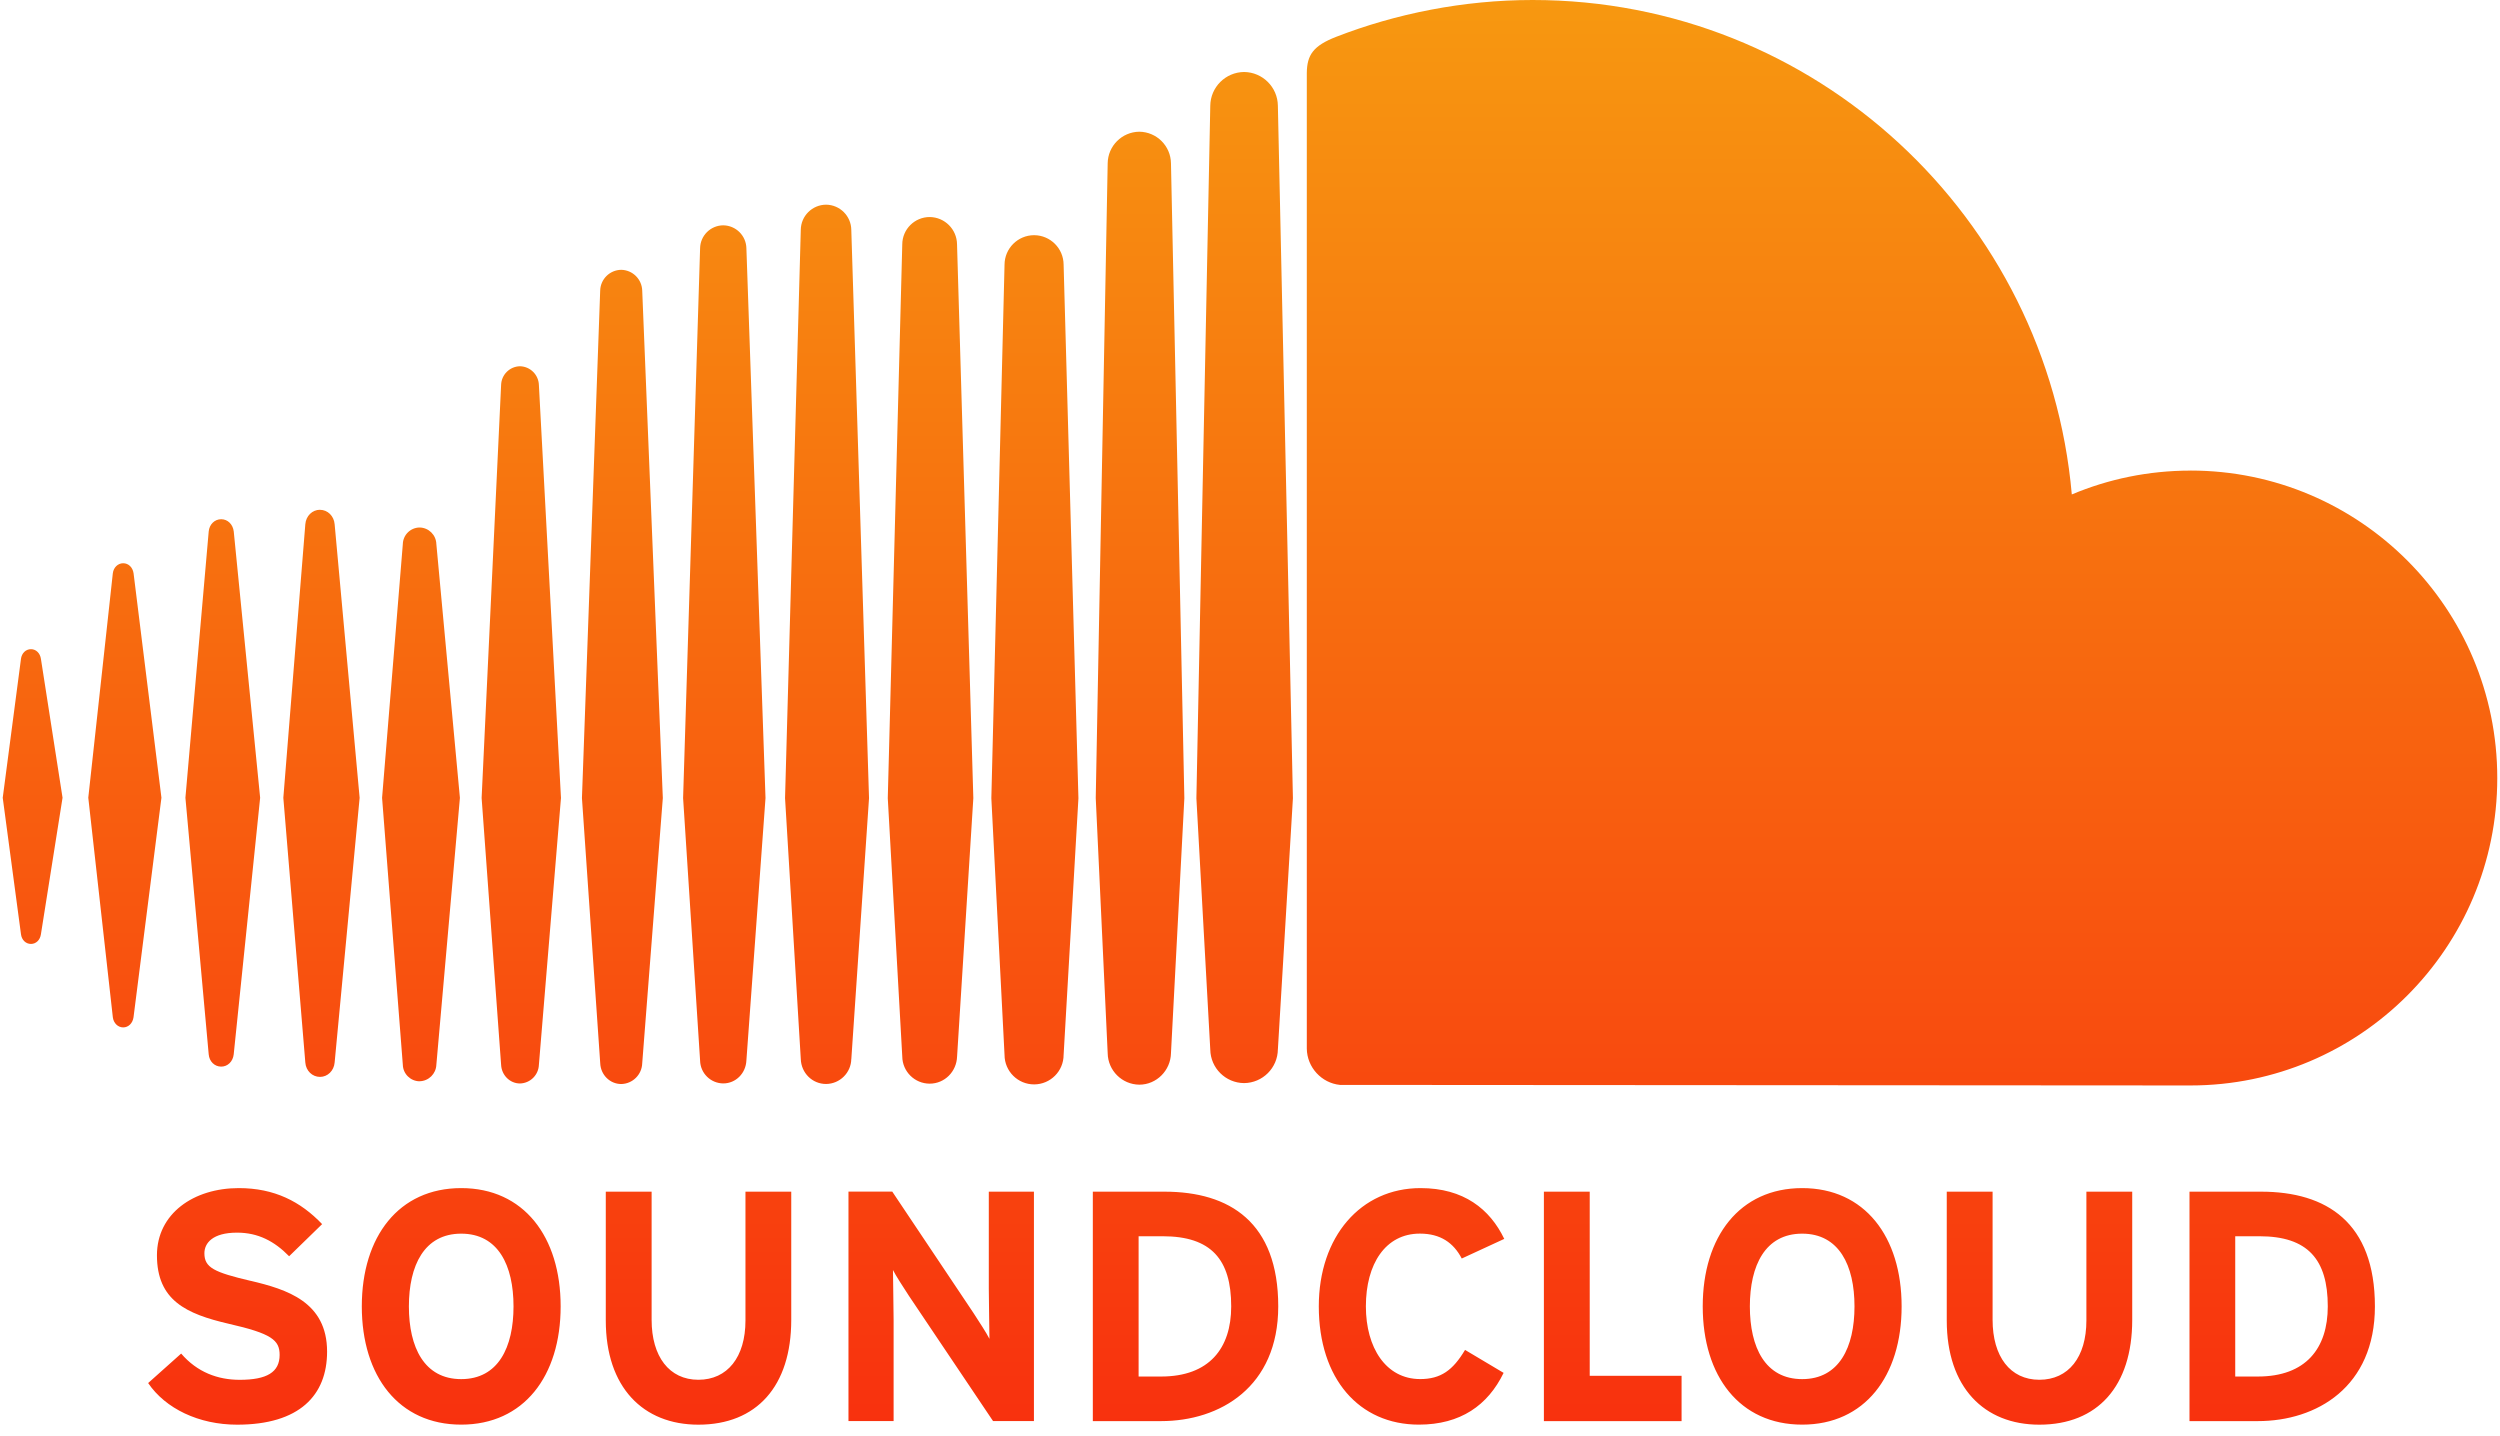
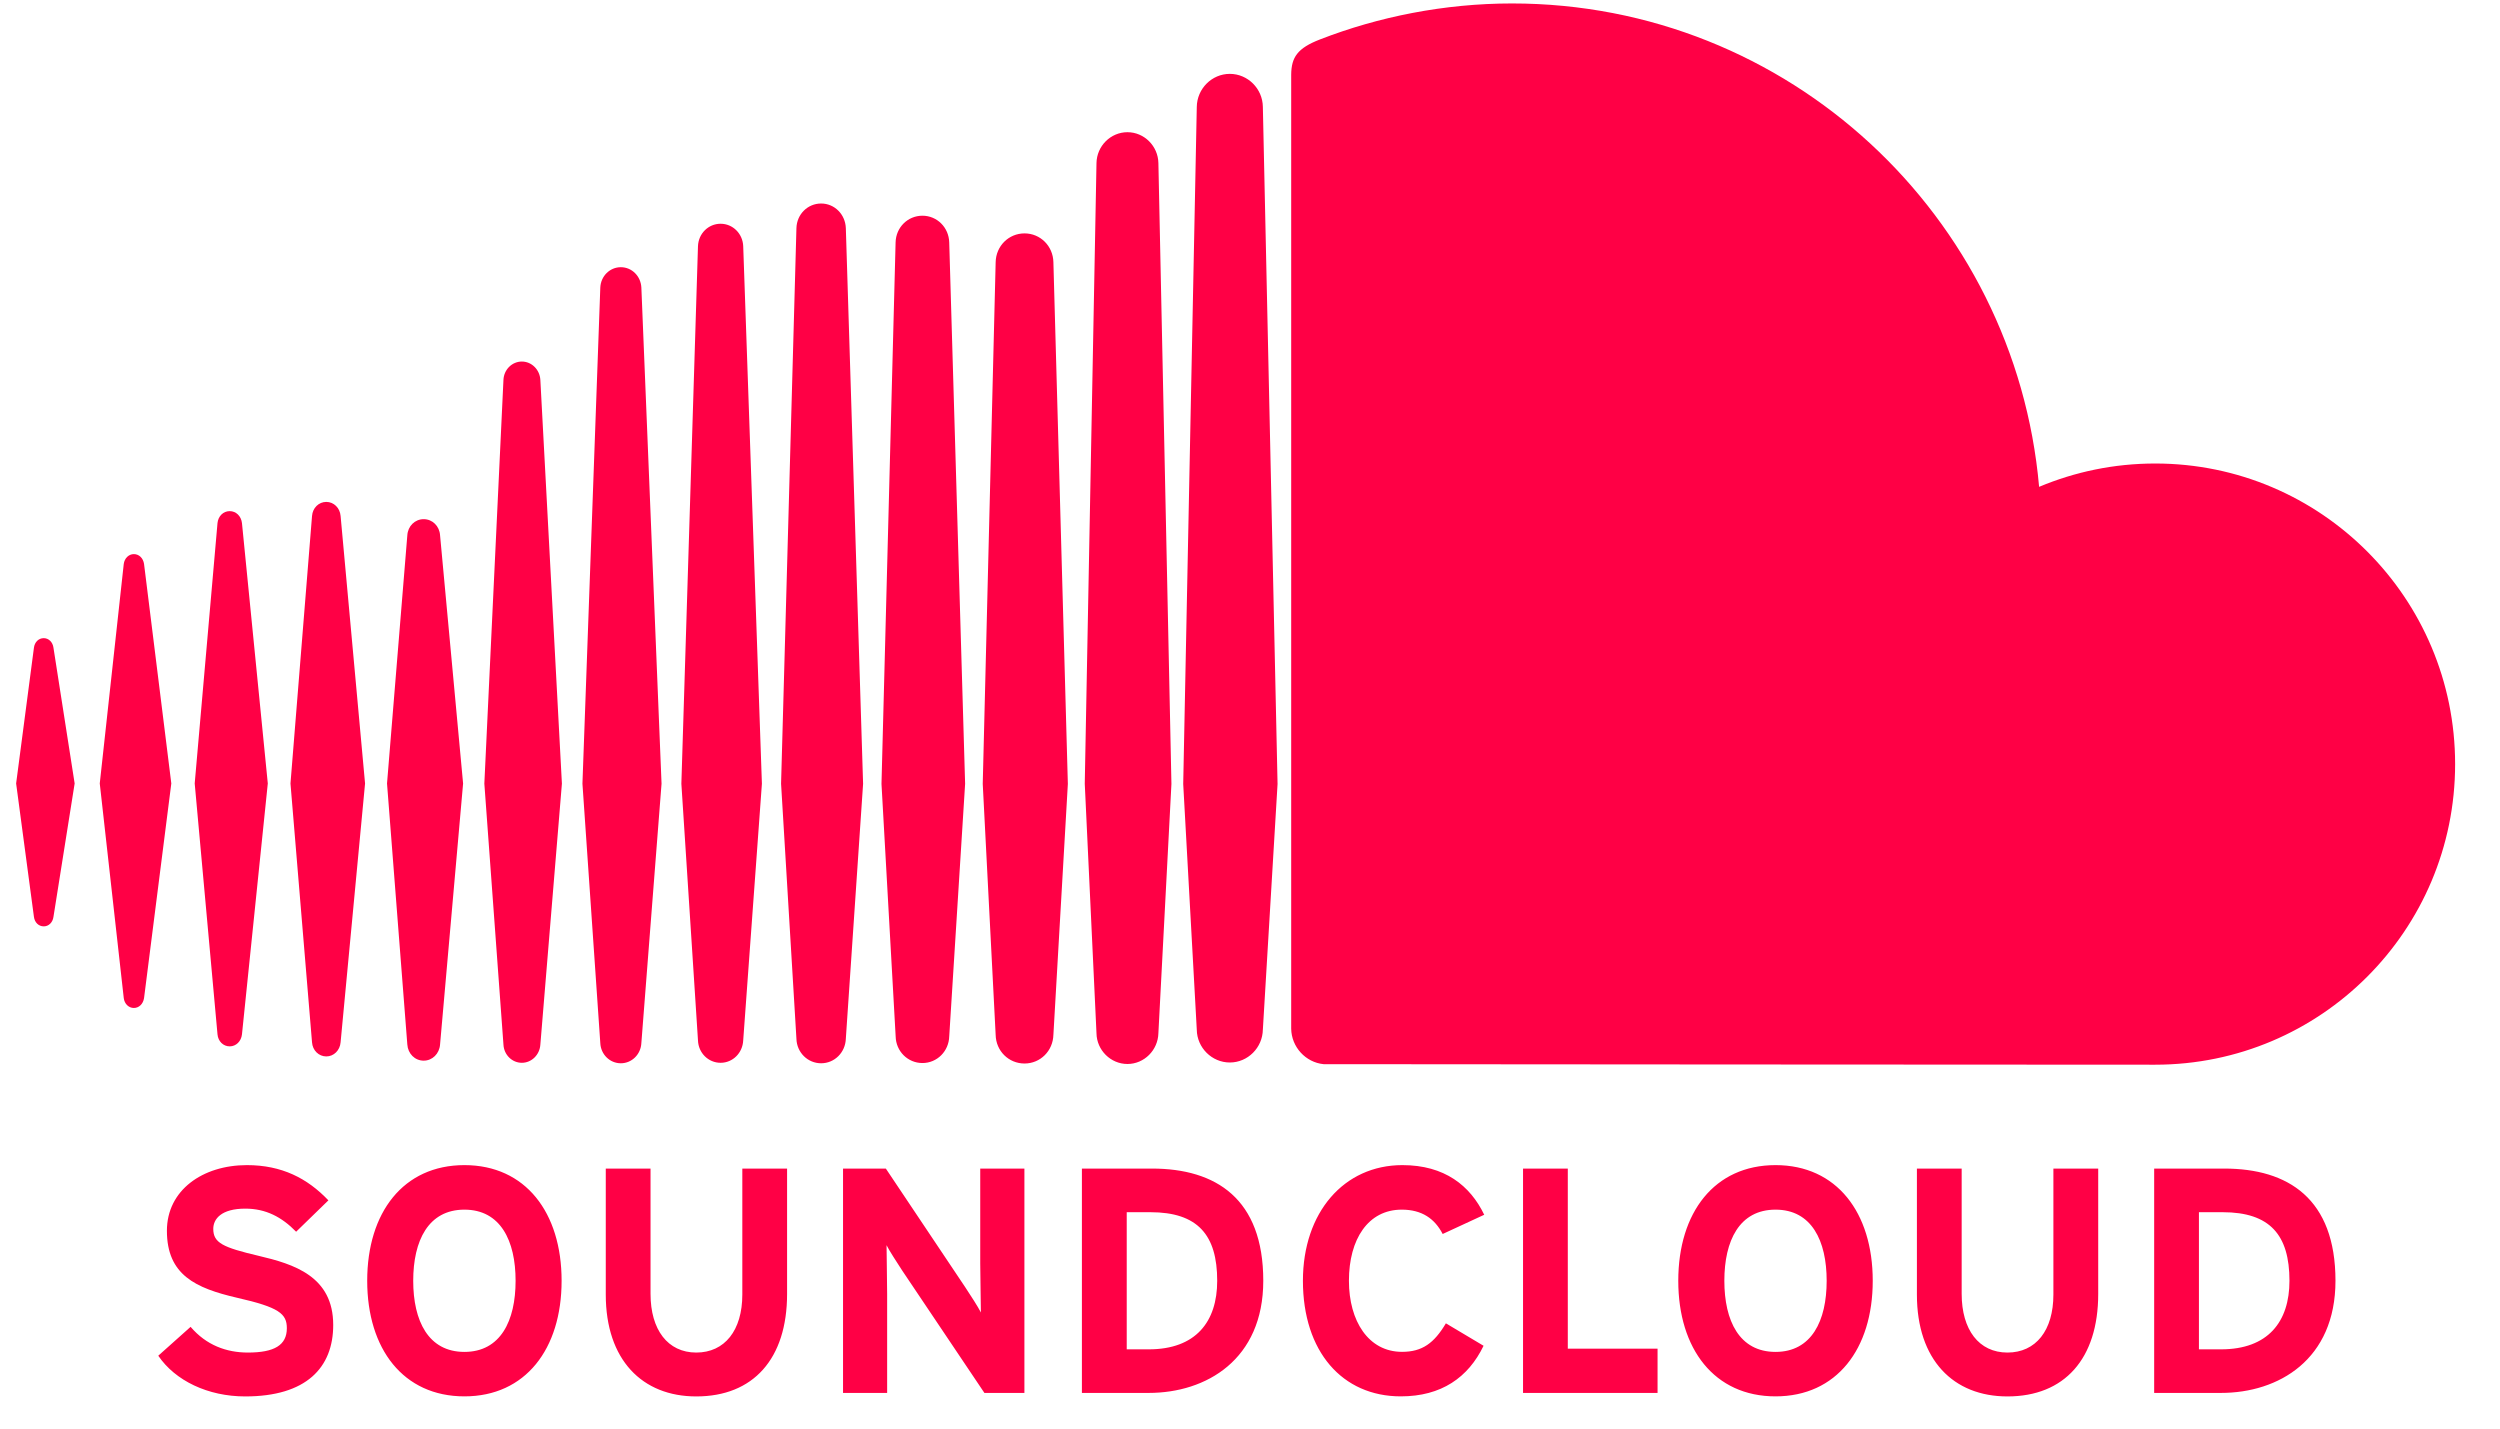
- <svg xmlns="http://www.w3.org/2000/svg" width="54" height="31">
-   <defs>
-     <linearGradient x1="49.995%" y1="-.014%" x2="49.995%" y2="99.986%" id="a">
-       <stop stop-color="#F79810" offset="0%" />
-       <stop stop-color="#F8310E" offset="100%" />
-     </linearGradient>
-   </defs>
-   <path d="M.67 14.022c-.113 0-.202.087-.217.21l-.394 3 .394 2.946c.015.125.104.211.216.211.11 0 .198-.086.215-.21l.467-2.948-.467-2.999c-.017-.123-.106-.21-.215-.21zm2.215-1.639c-.019-.129-.11-.217-.224-.217s-.209.091-.224.217l-.53 4.848.53 4.741c.015.127.11.22.224.22.113 0 .205-.09.223-.219l.603-4.742-.602-4.848zm8.347-4.472a.416.416 0 0 0-.408.405l-.421 8.92.421 5.764c.011.225.19.403.408.403a.419.419 0 0 0 .408-.404V23l.477-5.764-.477-8.92a.419.419 0 0 0-.408-.405zm-4.32 3.1c-.167 0-.303.134-.317.312l-.475 5.91.475 5.718c.013.177.15.31.317.31.165 0 .301-.133.316-.31l.54-5.718-.54-5.911c-.015-.177-.151-.31-.316-.31zm8.71 12.391c.27 0 .488-.218.5-.496l.413-5.668-.413-11.875a.506.506 0 0 0-.5-.496.504.504 0 0 0-.5.497l-.367 11.874.367 5.67a.504.504 0 0 0 .5.494zm8.987.027c.371 0 .677-.306.684-.682v.004-.004l.289-5.505-.289-13.715a.692.692 0 0 0-.684-.682.691.691 0 0 0-.683.682l-.258 13.71.258 5.513a.691.691 0 0 0 .683.679zm-4.528-.022c.323 0 .583-.26.592-.59v.004l.351-5.581-.352-11.962a.596.596 0 0 0-.591-.59.593.593 0 0 0-.592.59l-.313 11.962.313 5.58a.593.593 0 0 0 .592.587zm-11.018-.052A.37.37 0 0 0 9.425 23l.509-5.766-.509-5.484a.368.368 0 0 0-.362-.356.367.367 0 0 0-.362.358l-.448 5.482.448 5.765a.367.367 0 0 0 .362.357zm-4.285-.316c.14 0 .253-.11.27-.264l.571-5.543-.57-5.752c-.018-.154-.131-.265-.271-.265-.142 0-.256.112-.27.265l-.503 5.752.503 5.542c.013.154.127.265.27.265zM22.337 5.08a.64.64 0 0 0-.639.637l-.285 11.525.285 5.545a.638.638 0 0 0 1.276-.004v.005l.32-5.546-.32-11.526a.64.64 0 0 0-.637-.636zm-8.918 18.335a.463.463 0 0 0 .453-.45l.445-5.727-.445-10.96a.463.463 0 0 0-.453-.45.461.461 0 0 0-.455.45l-.394 10.96.395 5.729c.01.25.21.448.454.448zm4.97-.54v-.004l.382-5.631-.383-12.275a.551.551 0 0 0-.545-.544.55.55 0 0 0-.546.544l-.34 12.274.34 5.635c.009.302.249.54.546.54a.55.55 0 0 0 .545-.542v.002zm28.925-12.71c-.908 0-1.774.183-2.563.515C44.223 4.694 39.214 0 33.104 0c-1.495 0-2.952.295-4.239.794-.5.194-.633.393-.638.78V22.65c.005.406.32.744.716.784.017.002 18.252.012 18.37.012 3.66 0 6.628-2.974 6.628-6.64 0-3.668-2.967-6.642-6.627-6.642zM26.872 1.555a.738.738 0 0 0-.73.73l-.3 14.958.3 5.428a.736.736 0 0 0 .73.724.737.737 0 0 0 .73-.73v.007l.325-5.43-.325-14.959a.738.738 0 0 0-.73-.728zM5.411 27.666c-.784-.185-.996-.284-.996-.595 0-.22.177-.446.706-.446.453 0 .806.184 1.124.51l.713-.694c-.466-.488-1.031-.778-1.8-.778-.977 0-1.768.552-1.768 1.451 0 .977.637 1.267 1.548 1.479.932.212 1.102.354 1.102.673 0 .375-.277.538-.862.538-.473 0-.918-.163-1.265-.567l-.713.637c.374.552 1.095.899 1.921.899 1.35 0 1.944-.637 1.944-1.578 0-1.076-.87-1.345-1.654-1.53zm4.551-2.003c-1.349 0-2.147 1.047-2.147 2.555 0 1.508.798 2.554 2.147 2.554 1.35 0 2.148-1.046 2.148-2.554 0-1.508-.799-2.555-2.148-2.555zm0 4.126c-.798 0-1.13-.686-1.13-1.57 0-.885.332-1.572 1.13-1.572.8 0 1.13.687 1.13 1.571 0 .885-.33 1.571-1.13 1.571zm6.14-1.266c0 .792-.39 1.28-1.017 1.28-.63 0-1.01-.502-1.01-1.294V25.74h-.99v2.783c0 1.443.806 2.25 2 2.25 1.257 0 2.006-.829 2.006-2.264V25.74h-.989v2.783zm5.256-.687c0 .276.014.899.014 1.083-.064-.128-.226-.375-.346-.56l-1.753-2.62h-.946v4.956h.975v-2.18c0-.277-.014-.9-.014-1.083.063.127.227.375.346.56l1.816 2.703h.883V25.74h-.975v2.097zm3.794-2.096h-1.547v4.956h1.475c1.272 0 2.53-.737 2.53-2.478 0-1.813-1.045-2.478-2.458-2.478zm-.072 3.993h-.486v-3.03h.522c1.046 0 1.478.502 1.478 1.515 0 .906-.475 1.515-1.514 1.515zm5.59-3.087c.445 0 .727.199.904.538l.918-.424c-.31-.644-.876-1.097-1.809-1.097-1.291 0-2.197 1.047-2.197 2.555 0 1.564.87 2.554 2.162 2.554.898 0 1.49-.417 1.83-1.118l-.833-.496c-.262.44-.524.63-.969.63-.741 0-1.173-.679-1.173-1.57 0-.92.425-1.572 1.166-1.572zm3.668-.906h-.99v4.956h2.974v-.978h-1.984V25.74zm4.59-.077c-1.35 0-2.149 1.047-2.149 2.555 0 1.508.798 2.554 2.148 2.554s2.148-1.046 2.148-2.554c0-1.508-.799-2.555-2.148-2.555zm0 4.126c-.8 0-1.131-.686-1.131-1.57 0-.885.331-1.572 1.13-1.572.798 0 1.13.687 1.13 1.571 0 .885-.332 1.571-1.13 1.571zm6.138-1.266c0 .792-.387 1.28-1.016 1.28-.63 0-1.01-.502-1.01-1.294V25.74h-.99v2.783c0 1.443.806 2.25 2 2.25 1.257 0 2.006-.829 2.006-2.264V25.74h-.99v2.783zm3.773-2.783h-1.546v4.956h1.476c1.272 0 2.529-.737 2.529-2.478 0-1.813-1.045-2.478-2.459-2.478zm-.07 3.993h-.488v-3.03h.524c1.044 0 1.475.502 1.475 1.515 0 .906-.473 1.515-1.511 1.515z" fill="url(#a)" fill-rule="nonzero" />
+ <svg xmlns="http://www.w3.org/2000/svg" width="42px" height="24px" viewBox="0 0 42 24" version="1.1">
+   <g id="Rework6.0" stroke="none" stroke-width="1" fill="none" fill-rule="evenodd">
+     <g id="iPhone-8" transform="translate(-167, -1003)" fill="#FF0045" fill-rule="nonzero">
+       <g id="Group-17" transform="translate(24, 920)">
+         <g id="soundcloud" transform="translate(143.226, 83.058)">
+           <path d="M0.509,10.663 C0.423,10.663 0.356,10.729 0.344,10.824 L0.045,13.104 L0.344,15.345 C0.356,15.439 0.423,15.505 0.509,15.505 C0.592,15.505 0.659,15.44 0.672,15.346 L0.672,15.345 L0.672,15.346 L1.028,13.104 L0.672,10.823 C0.66,10.729 0.591,10.663 0.509,10.663 Z M2.194,9.417 C2.18,9.319 2.11,9.251 2.023,9.251 C1.937,9.251 1.865,9.321 1.853,9.417 C1.853,9.418 1.45,13.104 1.45,13.104 L1.853,16.709 C1.864,16.806 1.936,16.876 2.023,16.876 C2.109,16.876 2.179,16.808 2.194,16.71 L2.652,13.104 L2.194,9.417 L2.194,9.417 Z M8.541,6.016 C8.376,6.016 8.239,6.152 8.232,6.324 L7.911,13.107 L8.232,17.491 C8.24,17.662 8.376,17.797 8.541,17.797 C8.706,17.797 8.842,17.661 8.852,17.49 L8.852,17.491 L9.214,13.107 L8.852,6.324 C8.842,6.152 8.706,6.016 8.541,6.016 Z M5.256,8.374 C5.129,8.374 5.026,8.475 5.016,8.611 L4.654,13.105 L5.016,17.453 C5.025,17.588 5.129,17.69 5.256,17.69 C5.382,17.69 5.485,17.588 5.496,17.453 L5.907,13.105 L5.496,8.61 C5.485,8.475 5.382,8.374 5.256,8.374 Z M11.88,17.797 C12.085,17.797 12.251,17.631 12.26,17.419 L12.574,13.109 L12.26,4.078 C12.252,3.867 12.085,3.701 11.88,3.701 C11.674,3.701 11.507,3.867 11.5,4.079 L11.221,13.109 L11.5,17.42 C11.507,17.631 11.674,17.797 11.88,17.797 L11.88,17.797 Z M18.715,17.817 C18.997,17.817 19.229,17.584 19.235,17.298 L19.235,17.301 L19.235,17.298 L19.454,13.112 L19.235,2.682 C19.23,2.396 18.997,2.163 18.715,2.163 C18.432,2.163 18.199,2.396 18.195,2.683 L17.998,13.108 C17.998,13.115 18.195,17.301 18.195,17.301 C18.199,17.584 18.433,17.817 18.715,17.817 L18.715,17.817 Z M15.271,17.801 C15.517,17.801 15.715,17.603 15.721,17.352 L15.721,17.355 L15.988,13.11 L15.721,4.014 C15.714,3.762 15.516,3.566 15.271,3.566 C15.024,3.566 14.826,3.762 14.82,4.014 L14.583,13.111 L14.821,17.354 C14.826,17.603 15.024,17.801 15.271,17.801 L15.271,17.801 Z M6.892,17.761 C7.038,17.761 7.156,17.644 7.167,17.49 L7.554,13.105 L7.167,8.934 C7.157,8.78 7.039,8.664 6.892,8.664 C6.744,8.664 6.626,8.781 6.617,8.936 L6.276,13.105 L6.617,17.489 C6.627,17.644 6.744,17.761 6.892,17.761 Z M3.633,17.521 C3.74,17.521 3.826,17.436 3.839,17.32 L4.273,13.104 L3.839,8.73 C3.826,8.613 3.74,8.529 3.633,8.529 C3.525,8.529 3.439,8.614 3.428,8.73 L3.045,13.104 L3.428,17.319 C3.438,17.436 3.525,17.521 3.633,17.521 L3.633,17.521 Z M16.986,3.863 C16.72,3.863 16.506,4.075 16.501,4.347 L16.284,13.111 L16.501,17.328 C16.506,17.597 16.719,17.809 16.986,17.809 C17.252,17.809 17.465,17.597 17.471,17.325 L17.471,17.329 L17.714,13.111 L17.471,4.346 C17.465,4.075 17.252,3.863 16.986,3.863 Z M10.204,17.805 C10.389,17.805 10.541,17.655 10.549,17.463 L10.888,13.108 L10.549,4.774 C10.54,4.581 10.389,4.431 10.204,4.431 C10.018,4.431 9.867,4.582 9.859,4.774 L9.559,13.108 L9.859,17.465 C9.867,17.655 10.018,17.805 10.204,17.805 Z M13.984,17.394 L13.984,17.392 L14.274,13.11 L13.984,3.775 C13.976,3.543 13.794,3.361 13.569,3.361 C13.342,3.361 13.16,3.543 13.154,3.775 L12.896,13.109 L13.154,17.394 C13.16,17.623 13.343,17.805 13.569,17.805 C13.795,17.805 13.976,17.623 13.984,17.393 L13.984,17.394 L13.984,17.394 Z M35.981,7.729 C35.29,7.729 34.631,7.869 34.031,8.121 C33.63,3.57 29.821,0 25.175,0 C24.038,0 22.93,0.224 21.951,0.604 C21.571,0.751 21.469,0.903 21.466,1.197 L21.466,17.223 C21.47,17.532 21.709,17.79 22.01,17.82 C22.023,17.822 35.89,17.829 35.98,17.829 C38.764,17.829 41.02,15.568 41.02,12.779 C41.02,9.99 38.764,7.729 35.981,7.729 Z M20.435,1.183 C20.133,1.183 19.884,1.432 19.88,1.738 L19.652,13.113 L19.88,17.242 C19.884,17.543 20.133,17.792 20.435,17.792 C20.737,17.792 20.986,17.543 20.99,17.237 L20.99,17.242 L21.237,13.113 L20.99,1.737 C20.986,1.432 20.737,1.183 20.435,1.183 Z M4.115,21.039 C3.519,20.898 3.357,20.823 3.357,20.587 C3.357,20.42 3.492,20.247 3.895,20.247 C4.239,20.247 4.507,20.387 4.749,20.635 L5.291,20.108 C4.937,19.736 4.507,19.516 3.922,19.516 C3.18,19.516 2.578,19.936 2.578,20.619 C2.578,21.362 3.062,21.583 3.755,21.744 C4.464,21.905 4.593,22.013 4.593,22.256 C4.593,22.541 4.383,22.665 3.938,22.665 C3.578,22.665 3.239,22.541 2.976,22.233 L2.433,22.718 C2.718,23.138 3.267,23.402 3.894,23.402 C4.921,23.402 5.372,22.917 5.372,22.202 C5.373,21.383 4.711,21.179 4.115,21.039 L4.115,21.039 Z M7.576,19.516 C6.55,19.516 5.943,20.312 5.943,21.459 C5.943,22.605 6.55,23.401 7.576,23.401 C8.602,23.401 9.209,22.605 9.209,21.459 C9.209,20.312 8.602,19.516 7.576,19.516 Z M7.576,22.654 C6.969,22.654 6.716,22.132 6.716,21.459 C6.716,20.786 6.969,20.264 7.576,20.264 C8.183,20.264 8.436,20.786 8.436,21.459 C8.436,22.132 8.183,22.654 7.576,22.654 Z M12.245,21.69 C12.245,22.293 11.949,22.665 11.471,22.665 C10.993,22.665 10.703,22.282 10.703,21.68 L10.703,19.574 L9.951,19.574 L9.951,21.691 C9.951,22.788 10.564,23.402 11.471,23.402 C12.428,23.402 12.997,22.772 12.997,21.68 L12.997,19.574 L12.245,19.574 L12.245,21.69 Z M16.242,21.168 C16.242,21.378 16.253,21.852 16.253,21.992 C16.204,21.894 16.081,21.706 15.989,21.566 L14.656,19.574 L13.937,19.574 L13.937,23.343 L14.678,23.343 L14.678,21.684 C14.678,21.474 14.668,21.001 14.668,20.861 C14.716,20.958 14.84,21.146 14.931,21.287 L16.312,23.343 L16.984,23.343 L16.984,19.574 L16.242,19.574 L16.242,21.168 L16.242,21.168 L16.242,21.168 Z M19.127,19.574 L17.95,19.574 L17.95,23.343 L19.073,23.343 C20.04,23.343 20.997,22.783 20.997,21.459 C20.997,20.08 20.201,19.574 19.127,19.574 L19.127,19.574 Z M19.073,22.611 L18.703,22.611 L18.703,20.307 L19.1,20.307 C19.896,20.307 20.223,20.689 20.223,21.459 C20.223,22.148 19.863,22.611 19.073,22.611 Z M23.323,20.264 C23.662,20.264 23.877,20.415 24.011,20.673 L24.709,20.35 C24.473,19.86 24.043,19.516 23.334,19.516 C22.351,19.516 21.663,20.312 21.663,21.459 C21.663,22.648 22.324,23.401 23.307,23.401 C23.989,23.401 24.441,23.084 24.698,22.551 L24.065,22.174 C23.866,22.508 23.667,22.653 23.328,22.653 C22.764,22.653 22.436,22.136 22.436,21.459 C22.436,20.759 22.759,20.264 23.323,20.264 L23.323,20.264 Z M26.113,19.574 L25.361,19.574 L25.361,23.343 L27.621,23.343 L27.621,22.6 L26.113,22.6 L26.113,19.574 L26.113,19.574 Z M29.603,19.516 C28.576,19.516 27.969,20.312 27.969,21.459 C27.969,22.605 28.576,23.401 29.603,23.401 C30.629,23.401 31.236,22.605 31.236,21.459 C31.236,20.312 30.629,19.516 29.603,19.516 Z M29.603,22.654 C28.995,22.654 28.743,22.132 28.743,21.459 C28.743,20.786 28.995,20.264 29.603,20.264 C30.209,20.264 30.462,20.786 30.462,21.459 C30.462,22.132 30.209,22.654 29.603,22.654 Z M34.271,21.69 C34.271,22.293 33.977,22.665 33.499,22.665 C33.02,22.665 32.73,22.282 32.73,21.68 L32.73,19.574 L31.978,19.574 L31.978,21.691 C31.978,22.788 32.59,23.402 33.499,23.402 C34.455,23.402 35.024,22.772 35.024,21.68 L35.024,19.574 L34.271,19.574 L34.271,21.69 L34.271,21.69 Z M37.141,19.574 L35.964,19.574 L35.964,23.343 L37.087,23.343 C38.055,23.343 39.01,22.783 39.01,21.459 C39.01,20.08 38.215,19.574 37.141,19.574 L37.141,19.574 Z M37.087,22.611 L36.716,22.611 L36.716,20.307 L37.114,20.307 C37.909,20.307 38.237,20.689 38.237,21.459 C38.237,22.148 37.876,22.611 37.087,22.611 L37.087,22.611 Z" id="Shape" />
+         </g>
+       </g>
+     </g>
+   </g>
</svg>
